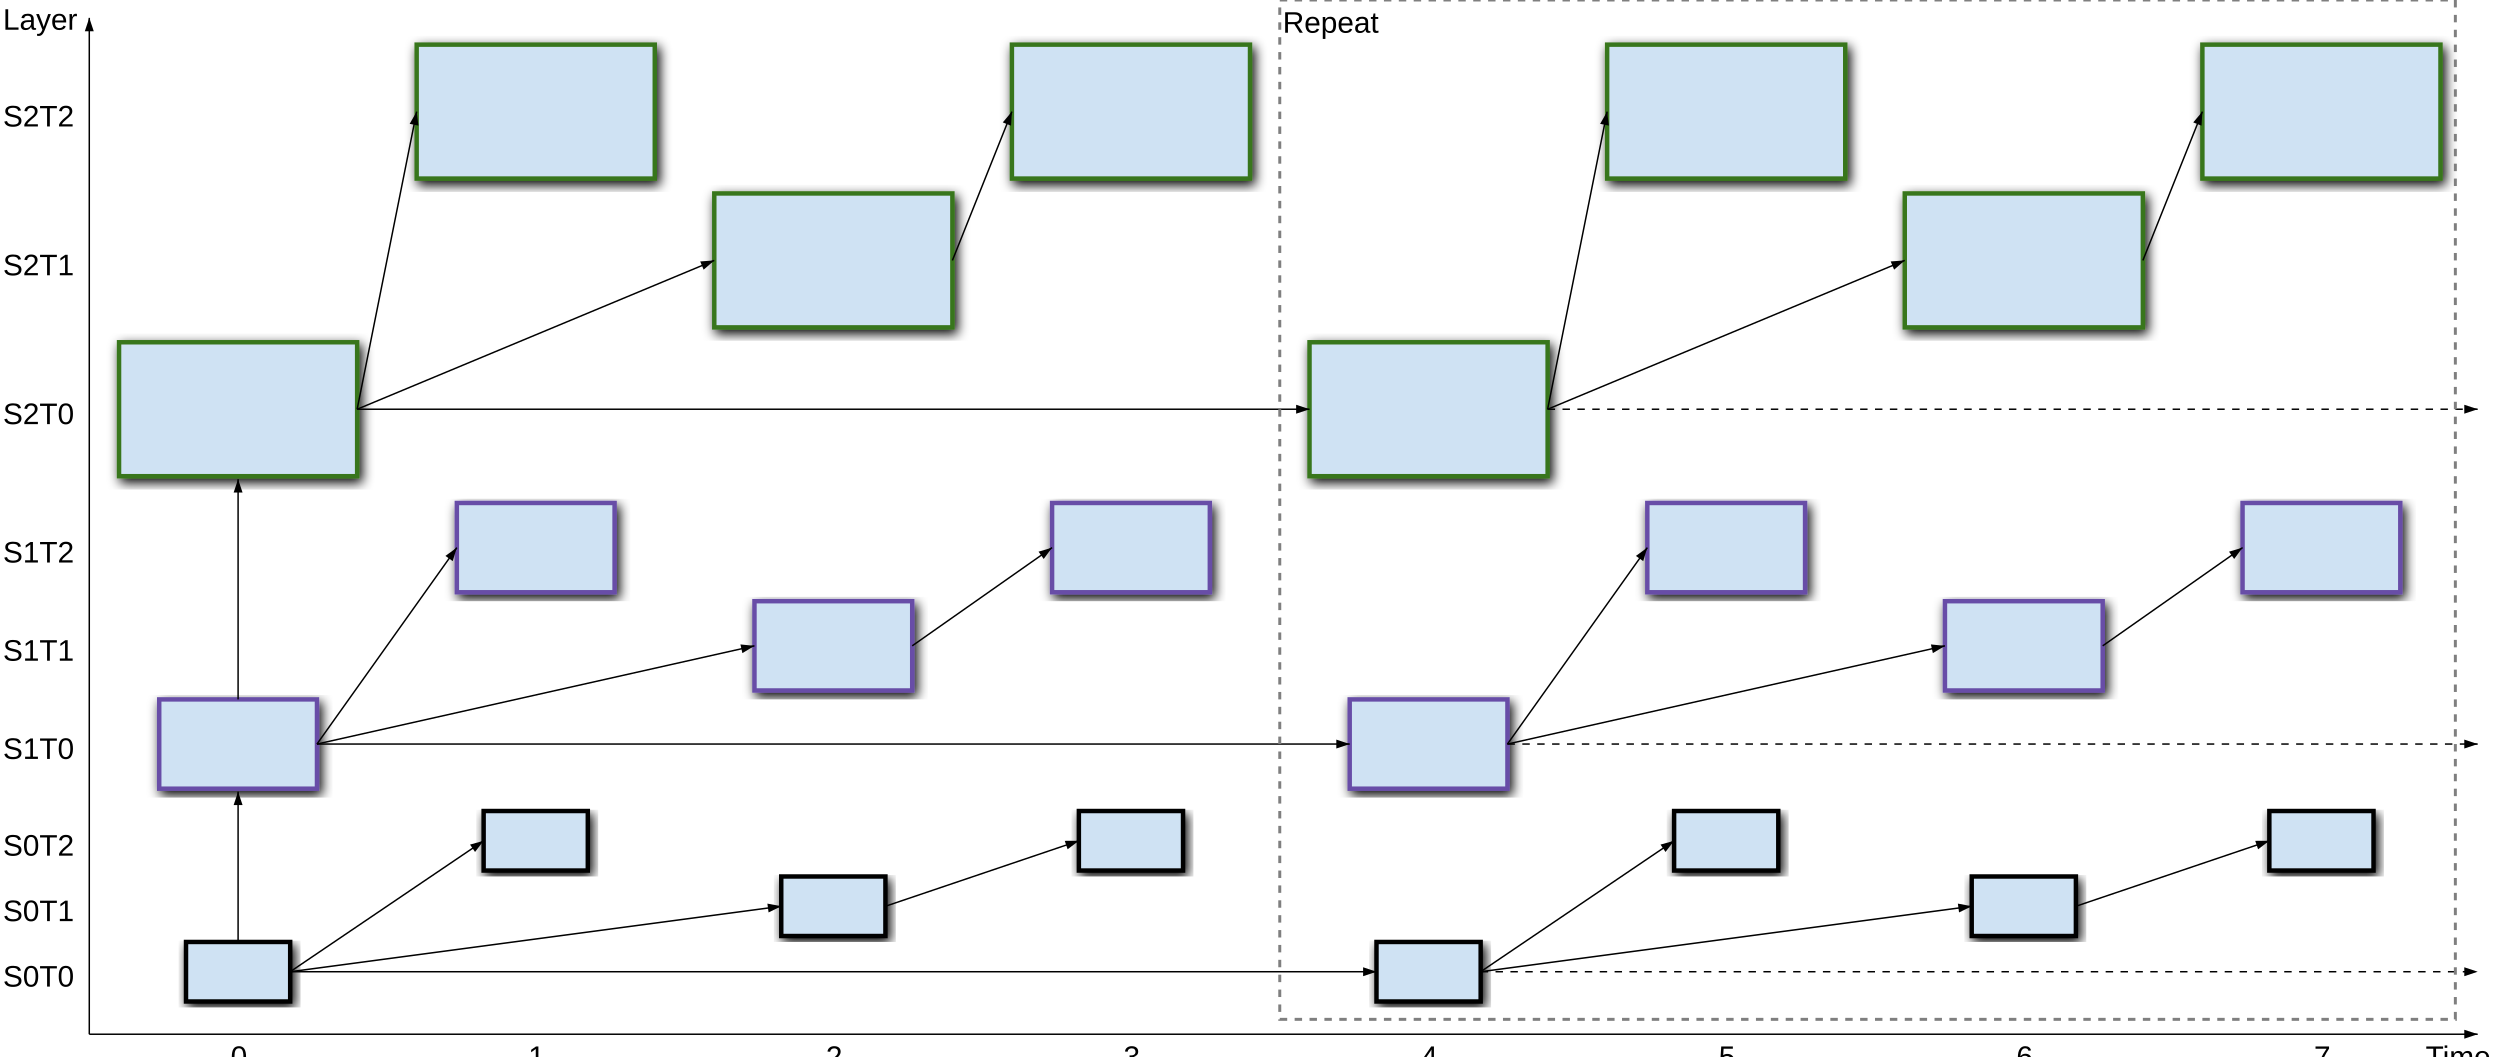
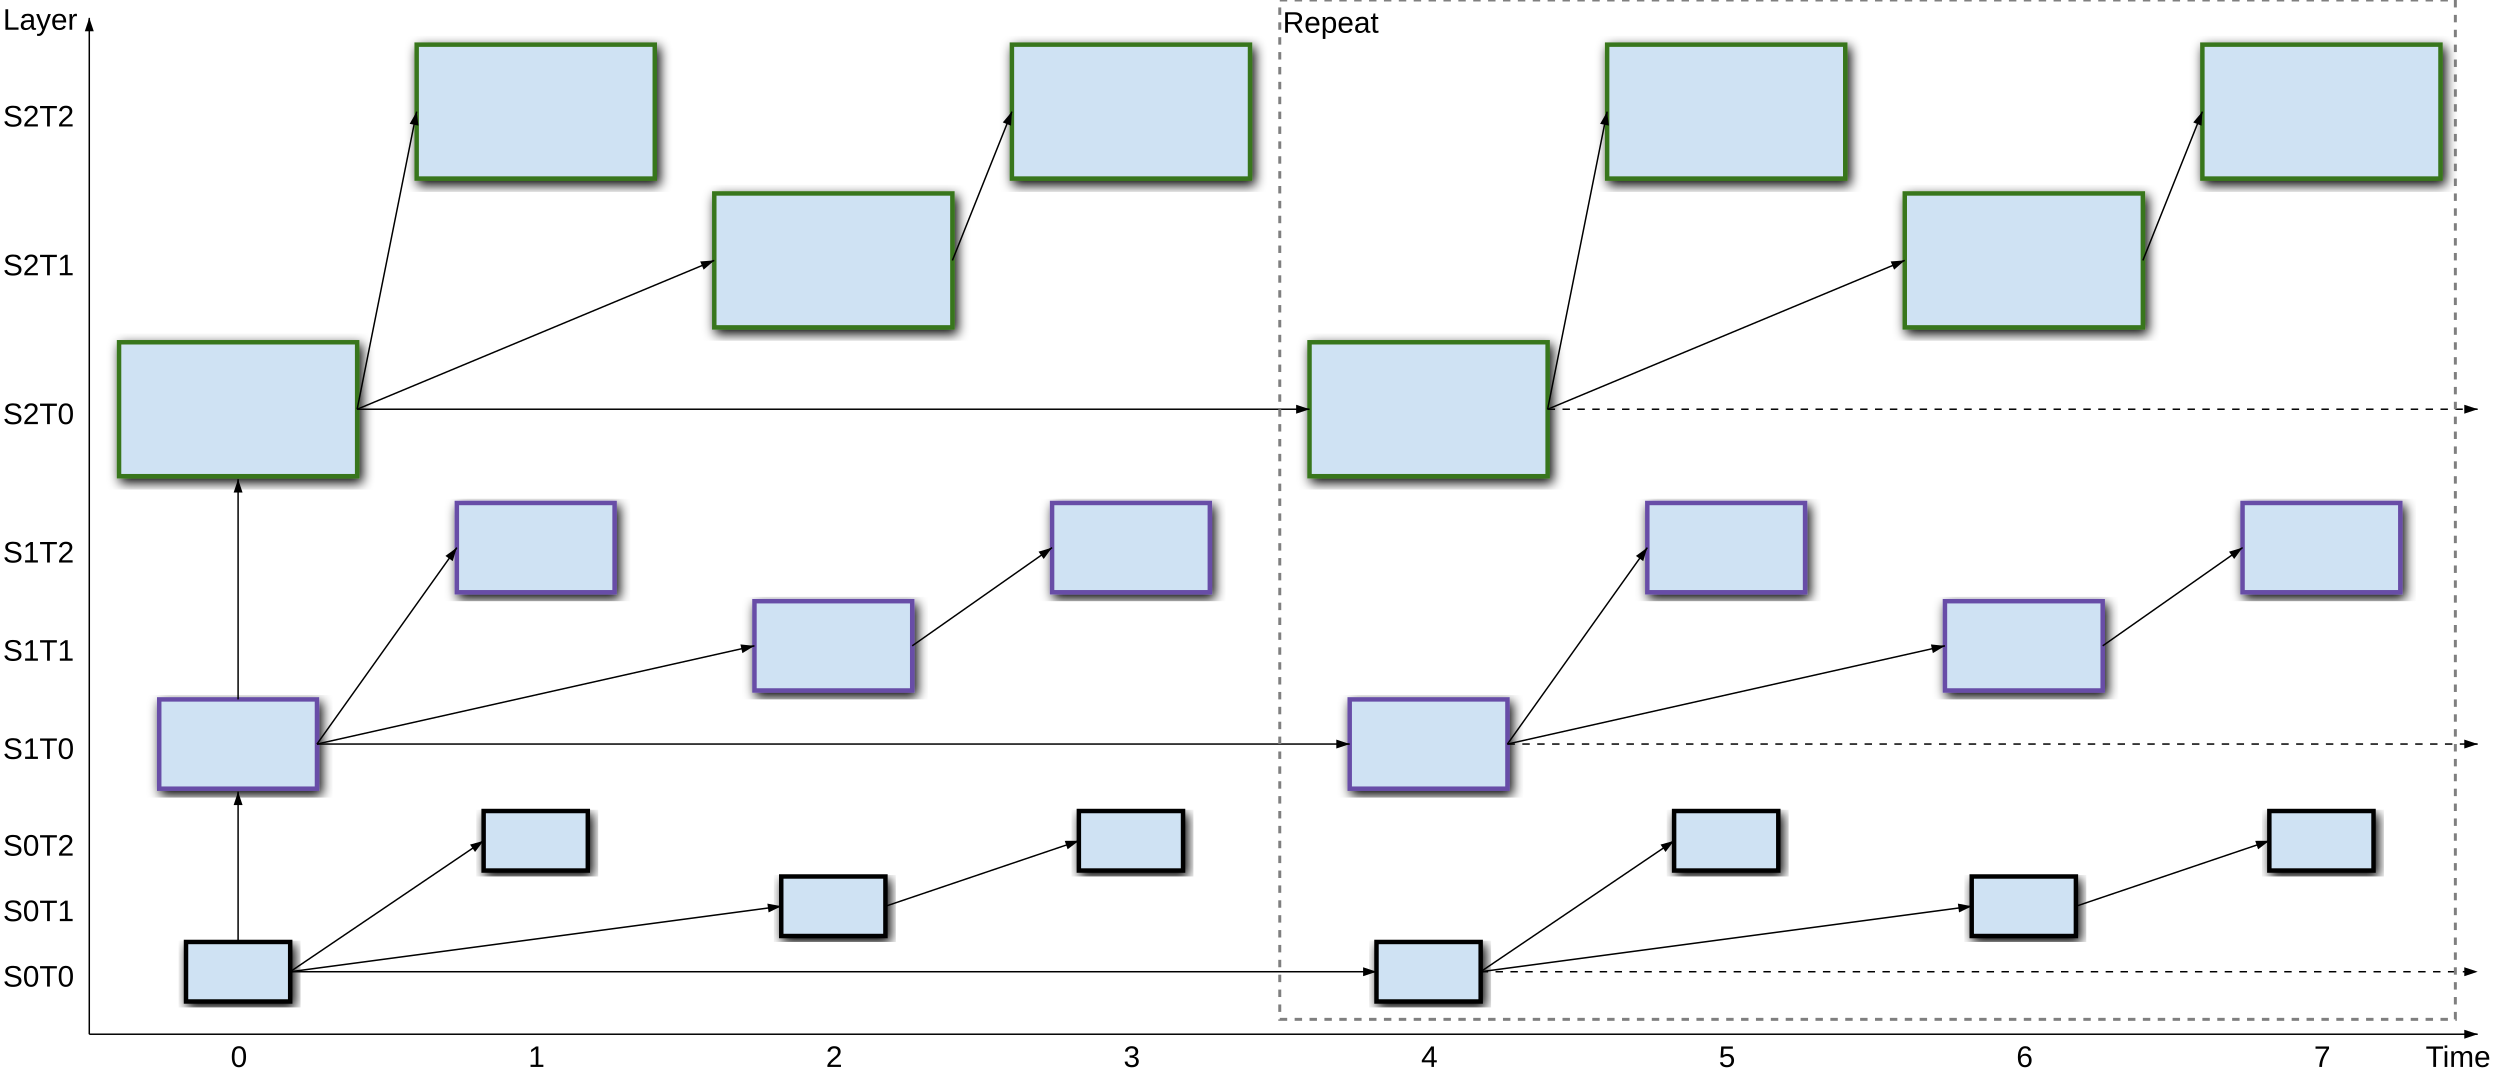
- <svg xmlns="http://www.w3.org/2000/svg" version="1.1" viewBox="0 0 1680 710">
+ <svg xmlns="http://www.w3.org/2000/svg" version="1.1" viewBox="0 0 1680 730">
  <defs>
    <filter id="sh">
      <feGaussianBlur in="SourceAlpha" stdDeviation="4" />
      <feOffset dx="2" dy="3" />
      <feBlend in="SourceGraphic" />
    </filter>
  </defs>
  <polygon points="1665,695 1656,692 1656,698" />
  <line x1="60" y1="695" x2="1665" y2="695" style="stroke:#000000;stroke-width:1" />
  <polygon points="60,12 57,21 63,21" />
  <line x1="60" y1="695" x2="60" y2="12" style="stroke:#000000;stroke-width:1" />
  <text x="1630" y="717" font-family="Arial" font-size="20">Time<tspan x="155" y="717">0</tspan>
    <tspan x="355" y="717">1</tspan>
    <tspan x="555" y="717">2</tspan>
    <tspan x="755" y="717">3</tspan>
    <tspan x="955" y="717">4</tspan>
    <tspan x="1155" y="717">5</tspan>
    <tspan x="1355" y="717">6</tspan>
    <tspan x="1555" y="717">7</tspan>
    <tspan x="2" y="20">Layer</tspan>
    <tspan x="2" y="663">S0T0</tspan>
    <tspan x="2" y="619">S0T1</tspan>
    <tspan x="2" y="575">S0T2</tspan>
    <tspan x="2" y="510">S1T0</tspan>
    <tspan x="2" y="444">S1T1</tspan>
    <tspan x="2" y="378">S1T2</tspan>
    <tspan x="2" y="285">S2T0</tspan>
    <tspan x="2" y="185">S2T1</tspan>
    <tspan x="2" y="85">S2T2</tspan>
  </text>
  <rect x="125" y="633" width="70" height="40" style="fill:#cfe2f3;stroke-width:3;stroke:#000000" filter="url(#sh)" />
  <rect x="107" y="470" width="106" height="60" style="fill:#cfe2f3;stroke-width:3;stroke:#674ea7" filter="url(#sh)" />
  <polygon points="160,532 157,541 163,541" />
  <line x1="160" y1="633" x2="160" y2="532" style="stroke:#000000;stroke-width:1" />
  <rect x="80" y="230" width="160" height="90" style="fill:#cfe2f3;stroke-width:3;stroke:#38761d" filter="url(#sh)" />
  <polygon points="160,322 157,331 163,331" />
  <line x1="160" y1="470" x2="160" y2="322" style="stroke:#000000;stroke-width:1" />
  <rect x="325" y="545" width="70" height="40" style="fill:#cfe2f3;stroke-width:3;stroke:#000000" filter="url(#sh)" />
  <polygon points="325,565 316,562 316,568" transform="rotate(-34.1 325 565)" />
  <line x1="195" y1="653" x2="325" y2="565" style="stroke:#000000;stroke-width:1" />
  <rect x="307" y="338" width="106" height="60" style="fill:#cfe2f3;stroke-width:3;stroke:#674ea7" filter="url(#sh)" />
  <polygon points="307,368 298,365 298,371" transform="rotate(-54.5 307 368)" />
  <line x1="213" y1="500" x2="307" y2="368" style="stroke:#000000;stroke-width:1" />
  <rect x="280" y="30" width="160" height="90" style="fill:#cfe2f3;stroke-width:3;stroke:#38761d" filter="url(#sh)" />
  <polygon points="280,75 271,72 271,78" transform="rotate(-78.7 280 75)" />
  <line x1="240" y1="275" x2="280" y2="75" style="stroke:#000000;stroke-width:1" />
  <rect x="525" y="589" width="70" height="40" style="fill:#cfe2f3;stroke-width:3;stroke:#000000" filter="url(#sh)" />
  <polygon points="525,609 516,606 516,612" transform="rotate(-7.6 525 609)" />
  <line x1="195" y1="653" x2="525" y2="609" style="stroke:#000000;stroke-width:1" />
  <rect x="507" y="404" width="106" height="60" style="fill:#cfe2f3;stroke-width:3;stroke:#674ea7" filter="url(#sh)" />
  <polygon points="507,434 498,431 498,437" transform="rotate(-12.7 507 434)" />
  <line x1="213" y1="500" x2="507" y2="434" style="stroke:#000000;stroke-width:1" />
  <rect x="480" y="130" width="160" height="90" style="fill:#cfe2f3;stroke-width:3;stroke:#38761d" filter="url(#sh)" />
  <polygon points="480,175 471,172 471,178" transform="rotate(-22.6 480 175)" />
  <line x1="240" y1="275" x2="480" y2="175" style="stroke:#000000;stroke-width:1" />
  <rect x="725" y="545" width="70" height="40" style="fill:#cfe2f3;stroke-width:3;stroke:#000000" filter="url(#sh)" />
  <polygon points="725,565 716,562 716,568" transform="rotate(-18.7 725 565)" />
  <line x1="595" y1="609" x2="725" y2="565" style="stroke:#000000;stroke-width:1" />
  <rect x="707" y="338" width="106" height="60" style="fill:#cfe2f3;stroke-width:3;stroke:#674ea7" filter="url(#sh)" />
  <polygon points="707,368 698,365 698,371" transform="rotate(-35.1 707 368)" />
  <line x1="613" y1="434" x2="707" y2="368" style="stroke:#000000;stroke-width:1" />
  <rect x="680" y="30" width="160" height="90" style="fill:#cfe2f3;stroke-width:3;stroke:#38761d" filter="url(#sh)" />
  <polygon points="680,75 671,72 671,78" transform="rotate(-68.2 680 75)" />
  <line x1="640" y1="175" x2="680" y2="75" style="stroke:#000000;stroke-width:1" />
  <rect x="925" y="633" width="70" height="40" style="fill:#cfe2f3;stroke-width:3;stroke:#000000" filter="url(#sh)" />
  <polygon points="925,653 916,650 916,656" />
  <line x1="195" y1="653" x2="925" y2="653" style="stroke:#000000;stroke-width:1" />
  <rect x="907" y="470" width="106" height="60" style="fill:#cfe2f3;stroke-width:3;stroke:#674ea7" filter="url(#sh)" />
  <polygon points="907,500 898,497 898,503" />
  <line x1="213" y1="500" x2="907" y2="500" style="stroke:#000000;stroke-width:1" />
  <rect x="880" y="230" width="160" height="90" style="fill:#cfe2f3;stroke-width:3;stroke:#38761d" filter="url(#sh)" />
  <polygon points="880,275 871,272 871,278" />
  <line x1="240" y1="275" x2="880" y2="275" style="stroke:#000000;stroke-width:1" />
  <rect x="1125" y="545" width="70" height="40" style="fill:#cfe2f3;stroke-width:3;stroke:#000000" filter="url(#sh)" />
  <polygon points="1125,565 1116,562 1116,568" transform="rotate(-34.1 1125 565)" />
  <line x1="995" y1="653" x2="1125" y2="565" style="stroke:#000000;stroke-width:1" />
  <rect x="1107" y="338" width="106" height="60" style="fill:#cfe2f3;stroke-width:3;stroke:#674ea7" filter="url(#sh)" />
  <polygon points="1107,368 1098,365 1098,371" transform="rotate(-54.5 1107 368)" />
  <line x1="1013" y1="500" x2="1107" y2="368" style="stroke:#000000;stroke-width:1" />
  <rect x="1080" y="30" width="160" height="90" style="fill:#cfe2f3;stroke-width:3;stroke:#38761d" filter="url(#sh)" />
  <polygon points="1080,75 1071,72 1071,78" transform="rotate(-78.7 1080 75)" />
  <line x1="1040" y1="275" x2="1080" y2="75" style="stroke:#000000;stroke-width:1" />
  <rect x="1325" y="589" width="70" height="40" style="fill:#cfe2f3;stroke-width:3;stroke:#000000" filter="url(#sh)" />
  <polygon points="1325,609 1316,606 1316,612" transform="rotate(-7.6 1325 609)" />
  <line x1="995" y1="653" x2="1325" y2="609" style="stroke:#000000;stroke-width:1" />
  <rect x="1307" y="404" width="106" height="60" style="fill:#cfe2f3;stroke-width:3;stroke:#674ea7" filter="url(#sh)" />
  <polygon points="1307,434 1298,431 1298,437" transform="rotate(-12.7 1307 434)" />
  <line x1="1013" y1="500" x2="1307" y2="434" style="stroke:#000000;stroke-width:1" />
  <rect x="1280" y="130" width="160" height="90" style="fill:#cfe2f3;stroke-width:3;stroke:#38761d" filter="url(#sh)" />
  <polygon points="1280,175 1271,172 1271,178" transform="rotate(-22.6 1280 175)" />
  <line x1="1040" y1="275" x2="1280" y2="175" style="stroke:#000000;stroke-width:1" />
  <rect x="1525" y="545" width="70" height="40" style="fill:#cfe2f3;stroke-width:3;stroke:#000000" filter="url(#sh)" />
  <polygon points="1525,565 1516,562 1516,568" transform="rotate(-18.7 1525 565)" />
  <line x1="1395" y1="609" x2="1525" y2="565" style="stroke:#000000;stroke-width:1" />
  <rect x="1507" y="338" width="106" height="60" style="fill:#cfe2f3;stroke-width:3;stroke:#674ea7" filter="url(#sh)" />
  <polygon points="1507,368 1498,365 1498,371" transform="rotate(-35.1 1507 368)" />
  <line x1="1413" y1="434" x2="1507" y2="368" style="stroke:#000000;stroke-width:1" />
  <rect x="1480" y="30" width="160" height="90" style="fill:#cfe2f3;stroke-width:3;stroke:#38761d" filter="url(#sh)" />
  <polygon points="1480,75 1471,72 1471,78" transform="rotate(-68.2 1480 75)" />
  <line x1="1440" y1="175" x2="1480" y2="75" style="stroke:#000000;stroke-width:1" />
  <polygon points="1665,653 1656,650 1656,656" />
  <line x1="995" y1="653" x2="1665" y2="653" style="stroke:#000000;stroke-width:1;stroke-dasharray:5,5" />
  <polygon points="1665,500 1656,497 1656,503" />
  <line x1="1013" y1="500" x2="1665" y2="500" style="stroke:#000000;stroke-width:1;stroke-dasharray:5,5" />
  <polygon points="1665,275 1656,272 1656,278" />
  <line x1="1040" y1="275" x2="1665" y2="275" style="stroke:#000000;stroke-width:1;stroke-dasharray:5,5" />
  <rect x="860" y="0" width="790" height="685" style="fill:none;stroke-width:2;stroke:#7f7f7f;stroke-dasharray:5,5" />
  <text x="862" y="22" font-family="Arial" font-size="20">Repeat</text>
</svg>
